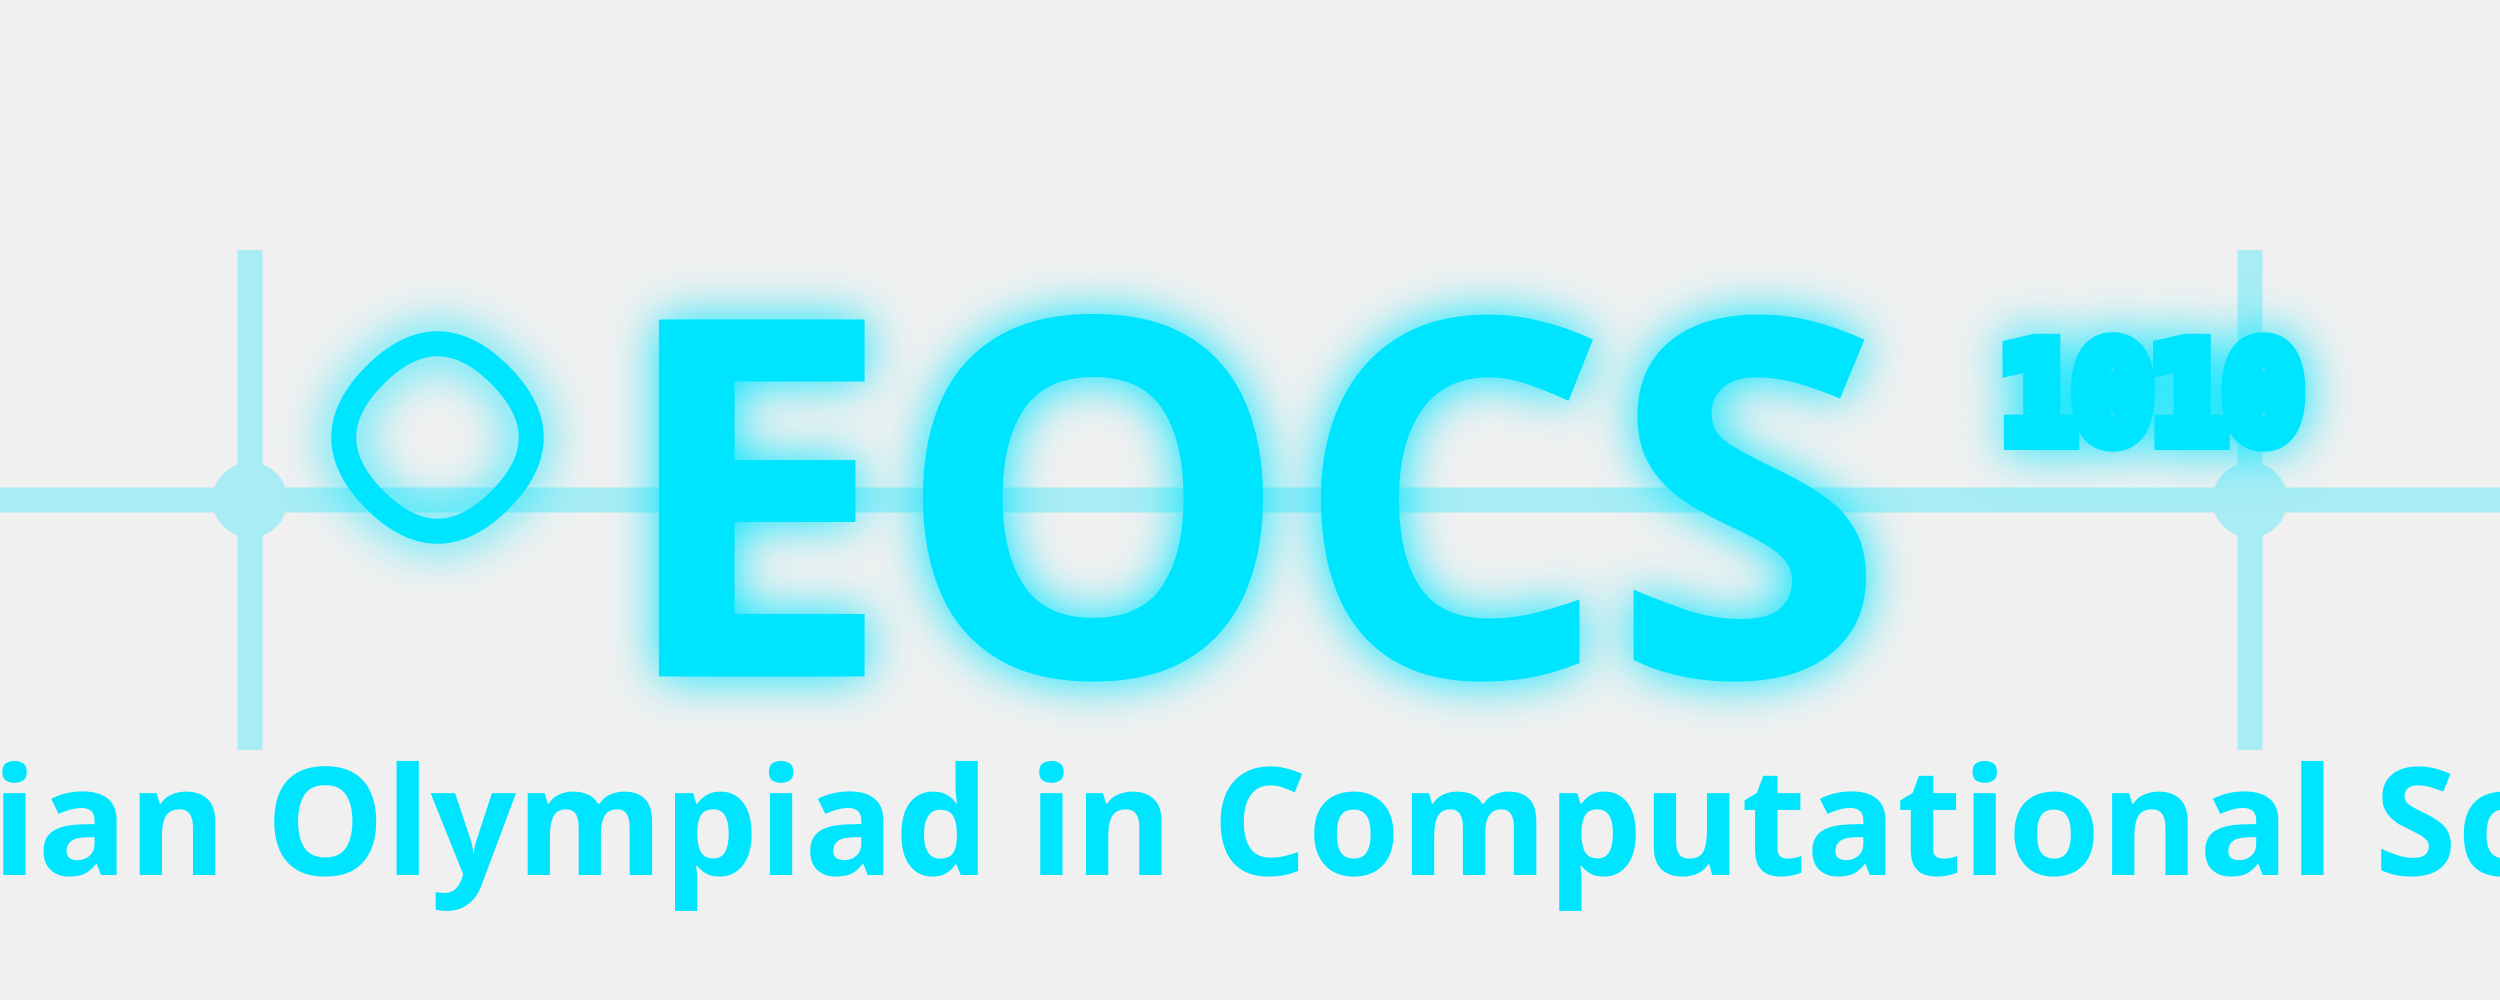
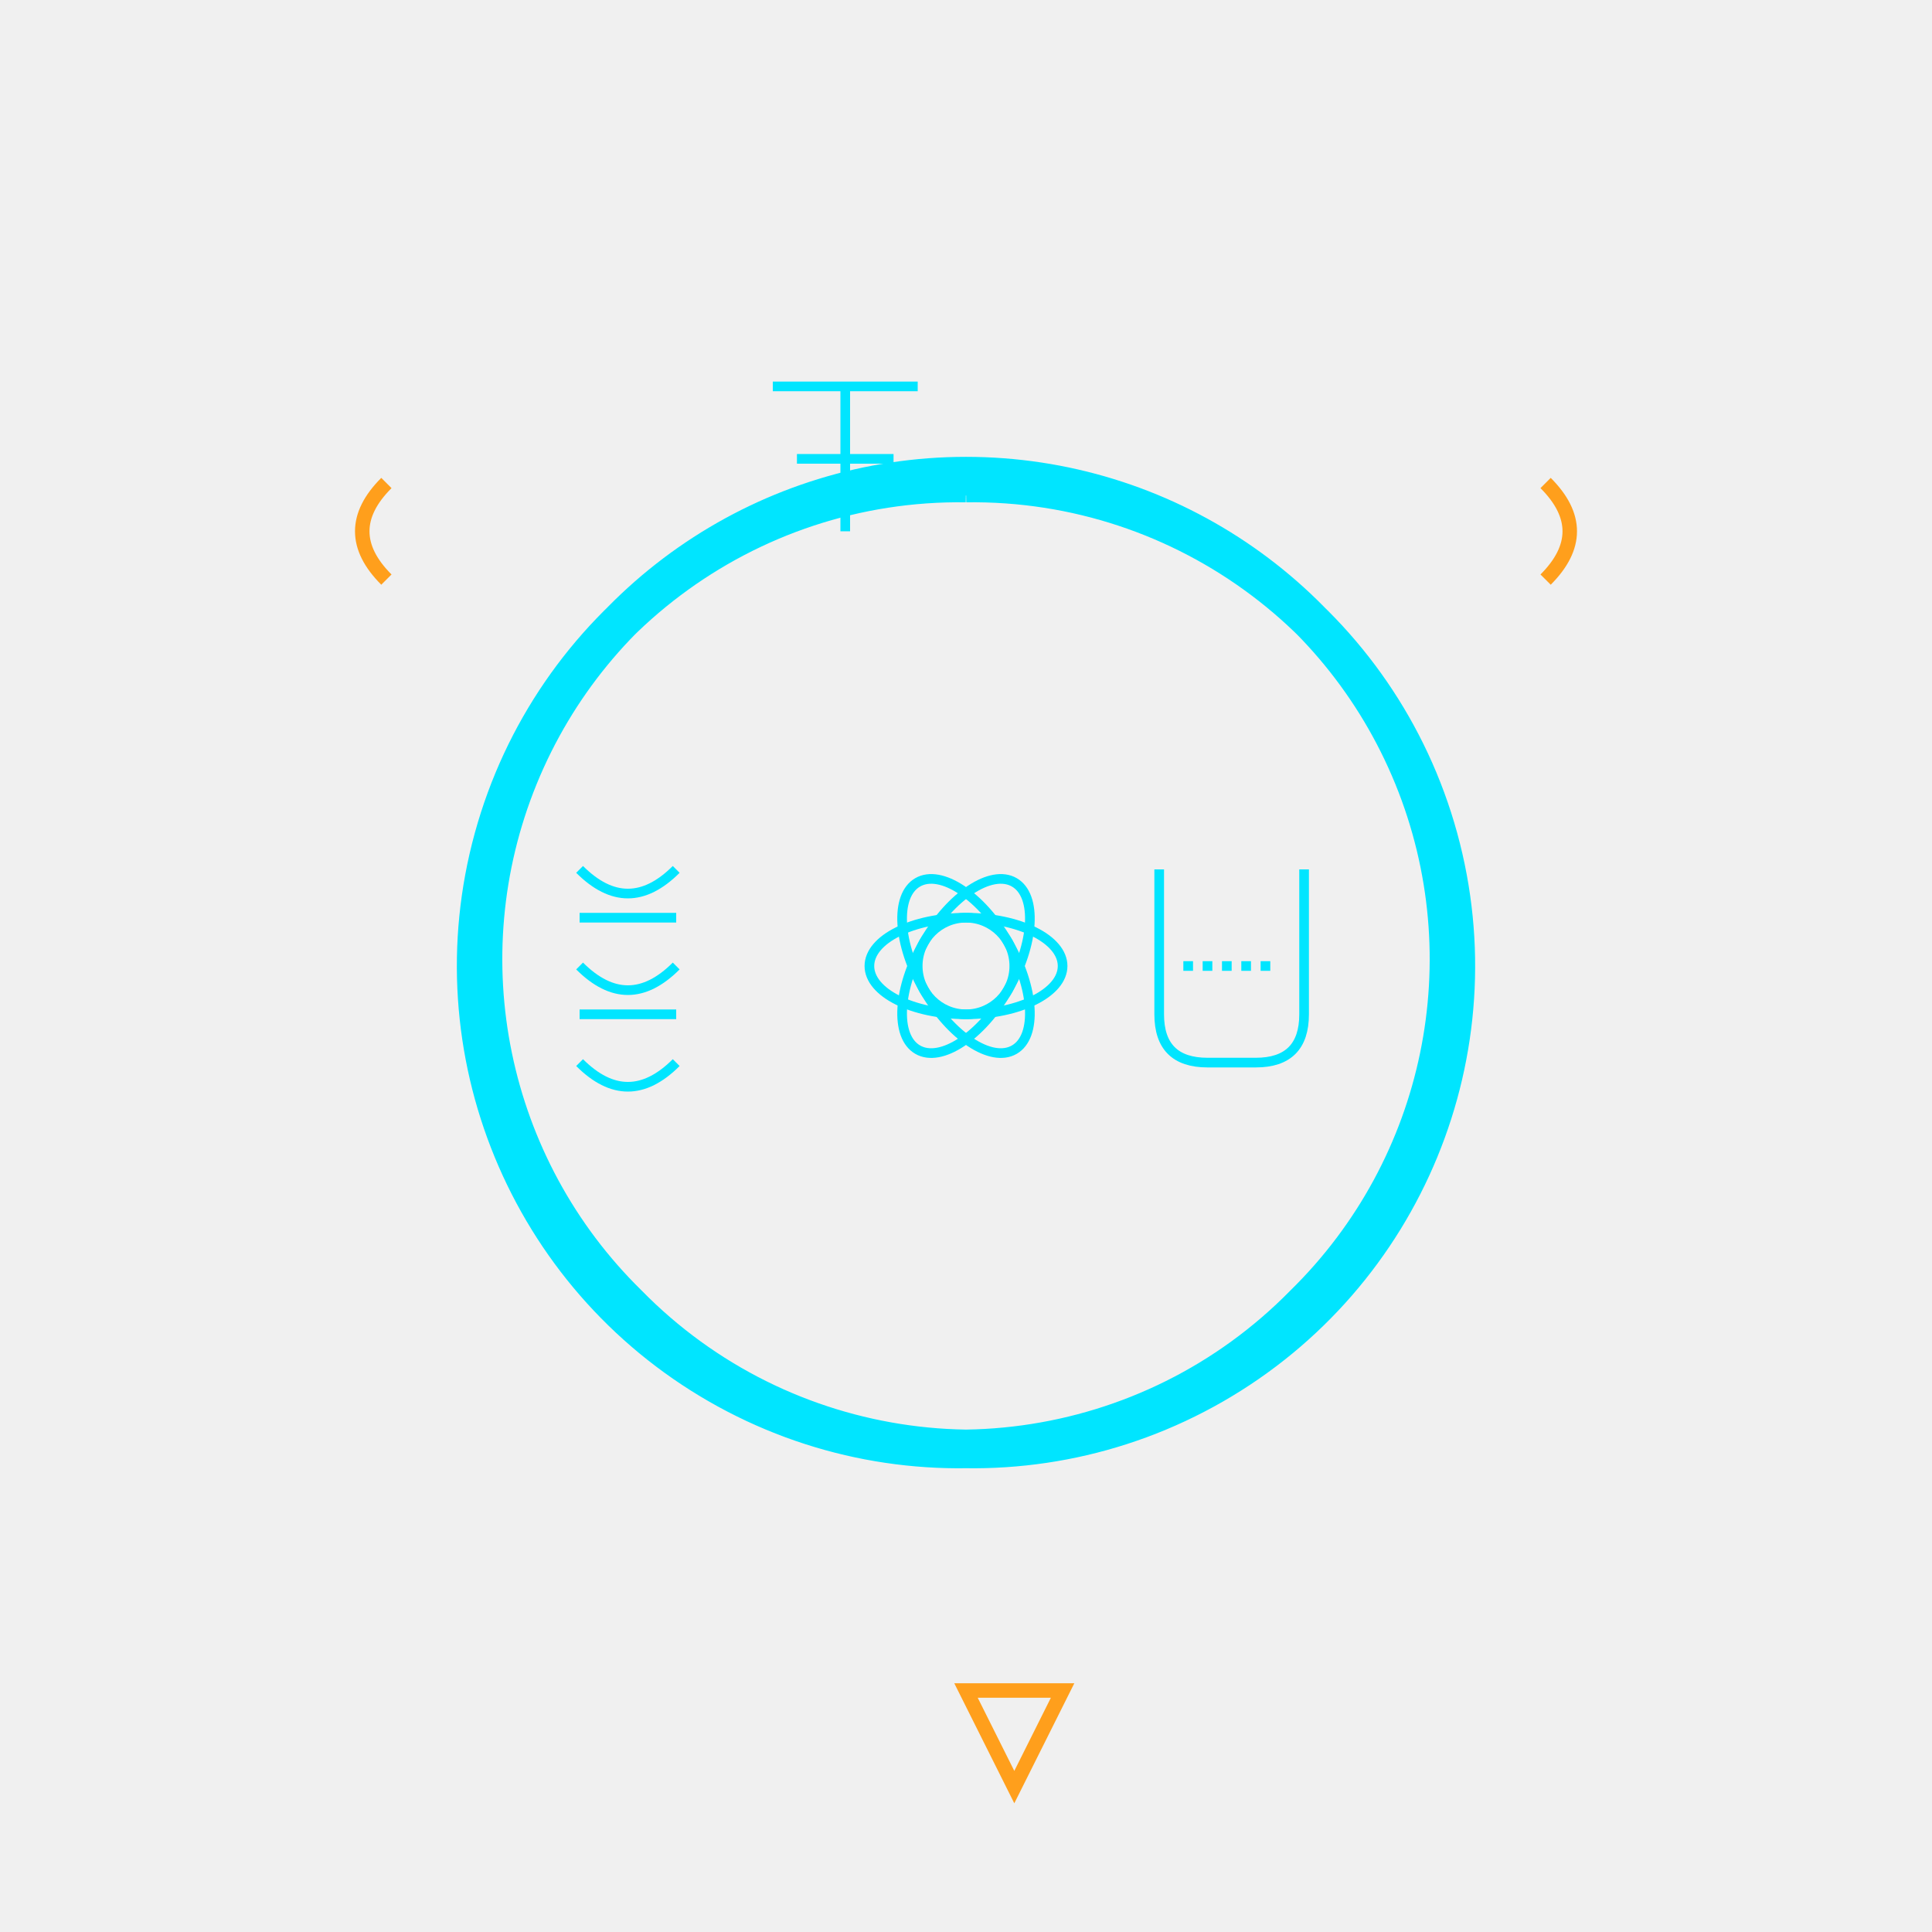
- <svg xmlns="http://www.w3.org/2000/svg" width="200" height="80" viewBox="0 0 200 80">
+ <svg xmlns="http://www.w3.org/2000/svg" width="400" height="400" viewBox="0 0 400 400">
  <style>
-         .logo-text {
-             font-family: 'Orbitron', sans-serif;
-             font-weight: bold;
-             fill: #00E5FF;
+         .logo-bg { fill: none; }
+         .logo-circle { 
+             fill: none; 
+             stroke: #00E5FF;
+             stroke-width: 8;
        }
-         .accent {
+         .science-icon {
            fill: none;
            stroke: #00E5FF;
            stroke-width: 2;
        }
-         .glow {
-             filter: url(#glow);
+         .accent-icon {
+             fill: none;
+             stroke: #FF9F1C;
+             stroke-width: 3;
+         }
+         .logo-text {
+             fill: #FFFFFF;
+             font-family: 'Arial', sans-serif;
+             font-weight: bold;
        }
    </style>
-   <defs>
-     <filter id="glow" x="-50%" y="-50%" width="200%" height="200%">
-       <feGaussianBlur stdDeviation="2" result="blur" />
-       <feMerge>
-         <feMergeNode in="blur" />
-         <feMergeNode in="SourceGraphic" />
-       </feMerge>
-     </filter>
-   </defs>
-   <g class="accent" opacity="0.3">
-     <path d="M0,40 H200" />
-     <path d="M20,20 V60" />
-     <path d="M180,20 V60" />
-     <circle cx="20" cy="40" r="2" />
-     <circle cx="180" cy="40" r="2" />
+   <path class="logo-circle" d="         M200,100          A100,100 0 1,1 130,270          A100,100 0 1,1 270,270          A100,100 0 1,1 200,100         " />
+   <g class="science-icon" transform="translate(160,80)">
+     <path d="M0,0 L30,0 M15,0 L15,30" />
+     <path d="M5,15 L25,15" />
  </g>
-   <g class="glow">
-     <text class="logo-text" x="50%" y="50%" text-anchor="middle" dominant-baseline="middle" font-size="40">
-             EOCS
-         </text>
+   <g class="science-icon" transform="translate(250,200)">
+     <path d="M-10,-20 L-10,10 Q-10,20 0,20 L10,20 Q20,20 20,10 L20,-20" />
+     <path d="M-5,0 L15,0" style="stroke-dasharray: 2,2" />
  </g>
-   <g class="accent glow">
-     <path d="M30,30                   Q35,25 40,30                   Q45,35 40,40                   Q35,45 30,40                   Q25,35 30,30" />
-     <text x="160" y="35" font-family="monospace" font-size="10" fill="#00E5FF">
-             1010
-         </text>
+   <g class="science-icon" transform="translate(130,200)">
+     <path d="M-10,-20 Q0,-10 10,-20 M-10,0 Q0,10 10,0 M-10,20 Q0,30 10,20" />
+     <path d="M-10,-10 L10,-10 M-10,10 L10,10" />
  </g>
-   <text class="logo-text" x="50%" y="70" text-anchor="middle" font-size="12">
-         Egyptian Olympiad in Computational Science
-     </text>
+   <g class="science-icon" transform="translate(200,200)">
+     <circle cx="0" cy="0" r="10" />
+     <ellipse cx="0" cy="0" rx="20" ry="10" transform="rotate(0)" />
+     <ellipse cx="0" cy="0" rx="20" ry="10" transform="rotate(60)" />
+     <ellipse cx="0" cy="0" rx="20" ry="10" transform="rotate(120)" />
+   </g>
+   <g class="accent-icon">
+     <path d="M320,100 Q330,110 320,120" />
+     <path d="M80,100 Q70,110 80,120" />
+     <path d="M200,350 L220,350 L210,370 Z" />
+   </g>
</svg>
